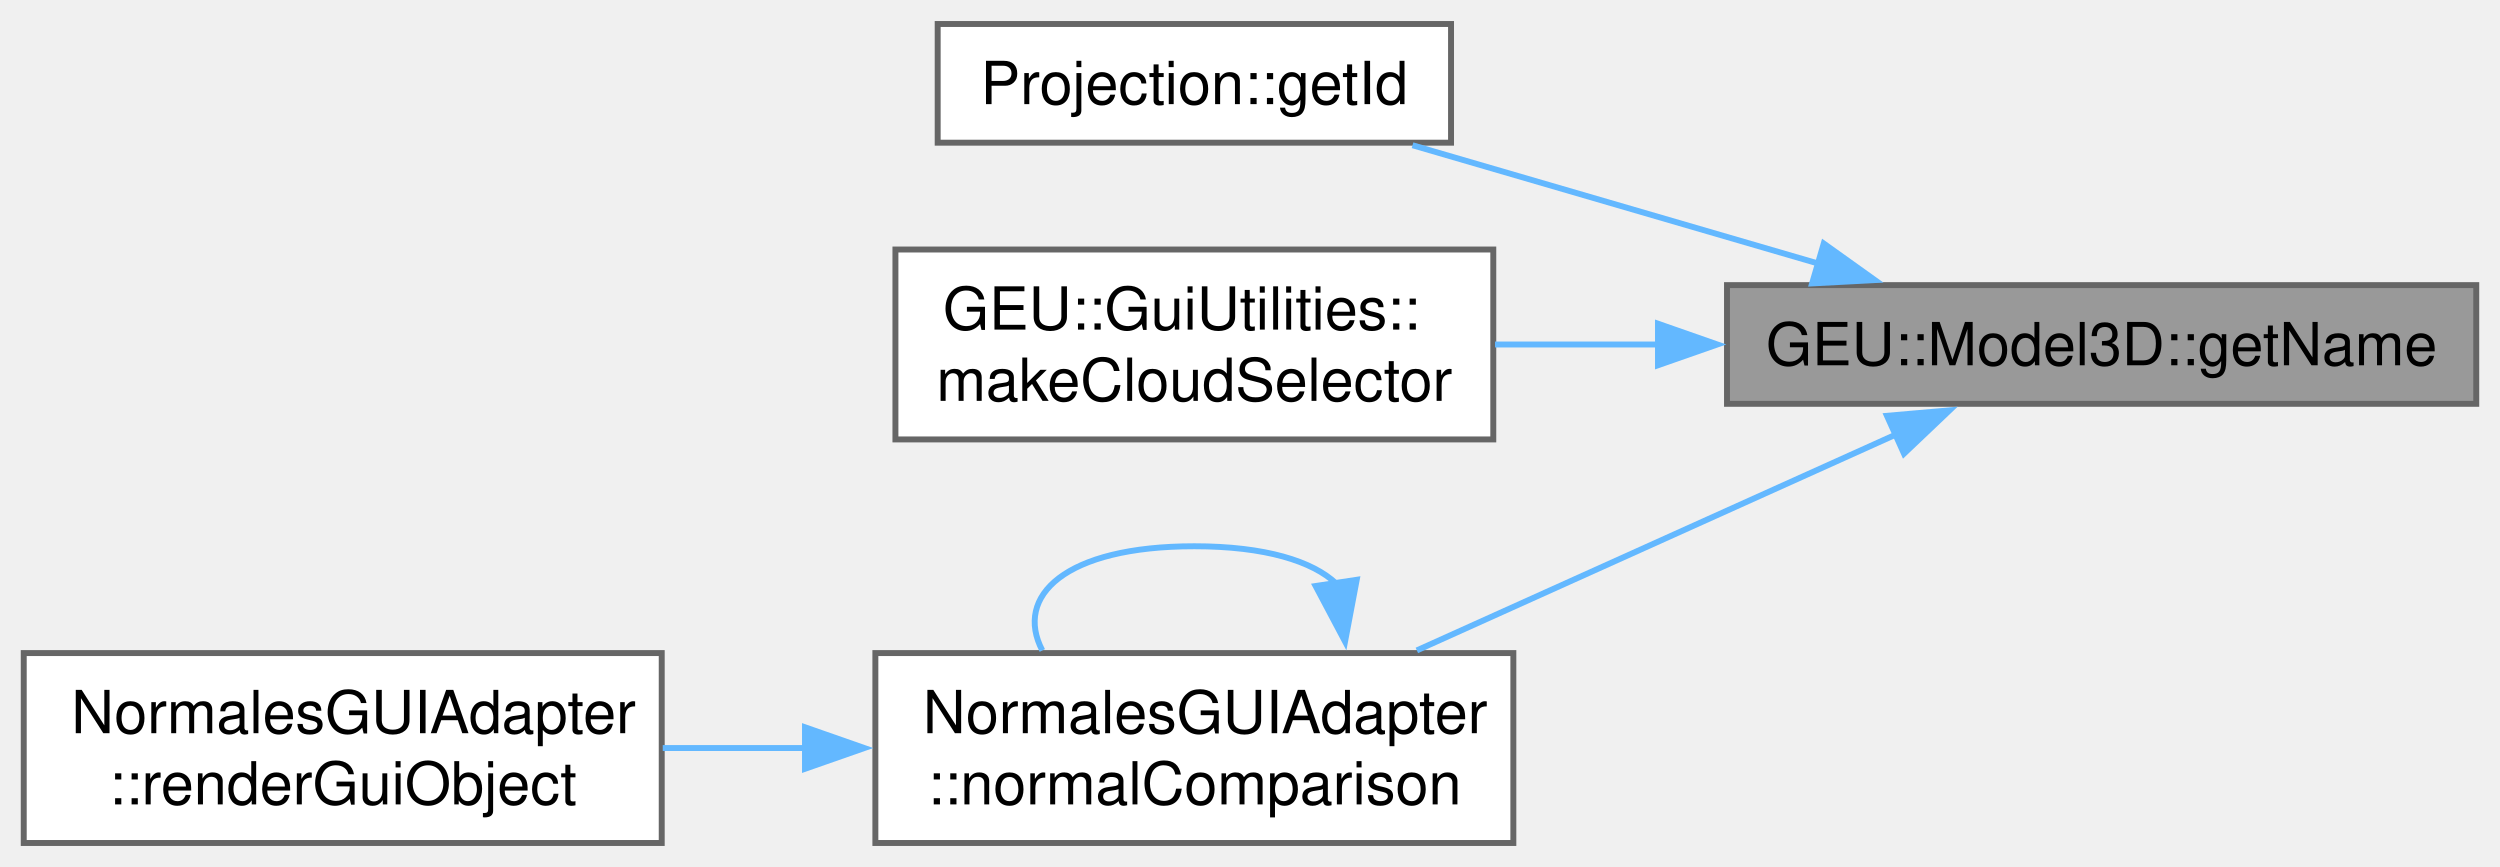
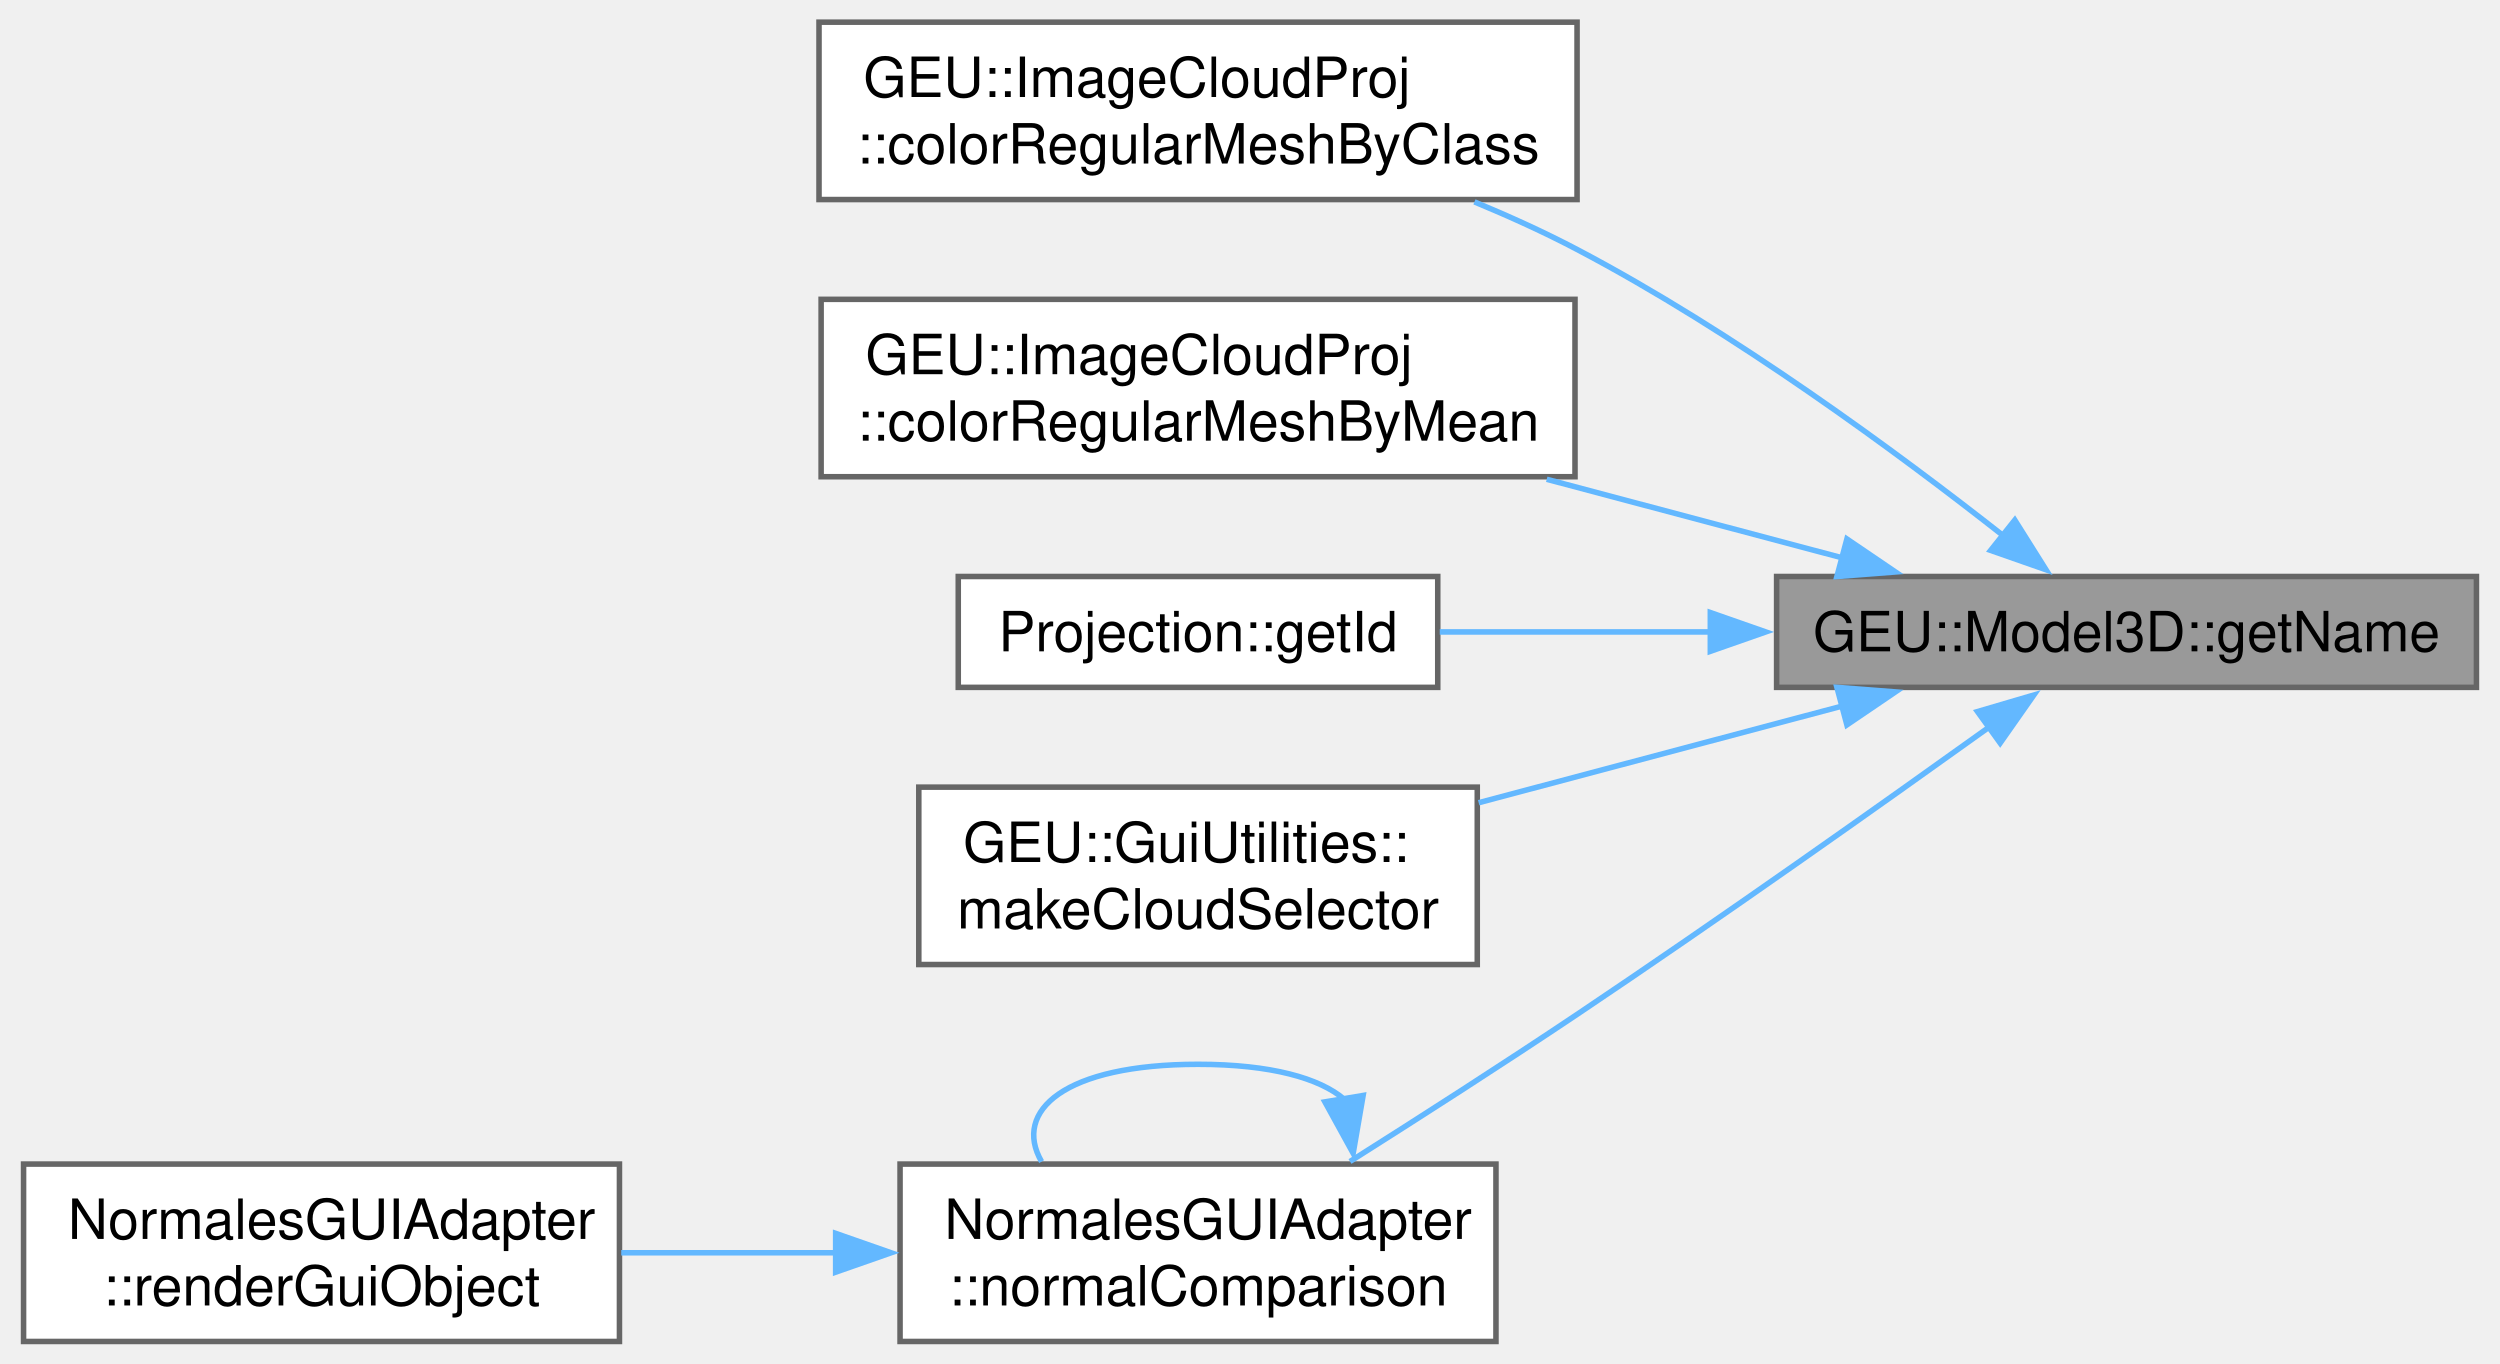
- <svg xmlns="http://www.w3.org/2000/svg" xmlns:xlink="http://www.w3.org/1999/xlink" width="421pt" height="146pt" viewBox="0.00 0.00 421.25 146.00">
-   <g id="graph0" class="graph" transform="scale(1 1) rotate(0) translate(4 142)">
+ <svg xmlns="http://www.w3.org/2000/svg" xmlns:xlink="http://www.w3.org/1999/xlink" width="451pt" height="246pt" viewBox="0.00 0.00 450.50 246.00">
+   <g id="graph0" class="graph" transform="scale(1 1) rotate(0) translate(4 242)">
    <g id="Node000001" class="node">
      <g id="a_Node000001">
        <a xlink:title=" ">
-           <polygon fill="#999999" stroke="#666666" points="413.25,-94 287,-94 287,-74 413.25,-74 413.25,-94" />
-           <text text-anchor="middle" x="350.12" y="-80.5" font-family="Helvetica,sans-Serif" font-size="10.00">GEU::Model3D::getName</text>
+           <polygon fill="#999999" stroke="#666666" points="442.5,-138 316.25,-138 316.25,-118 442.5,-118 442.5,-138" />
+           <text text-anchor="middle" x="379.38" y="-124.5" font-family="Helvetica,sans-Serif" font-size="10.00">GEU::Model3D::getName</text>
        </a>
      </g>
    </g>
    <g id="Node000002" class="node">
      <g id="a_Node000002">
-         <a xlink:href="../../db/db3/class_projection.html#a67d1978e8e05988f84b45075c63894a5" target="_top" xlink:title=" ">
-           <polygon fill="white" stroke="#666666" points="240.5,-138 154,-138 154,-118 240.5,-118 240.5,-138" />
-           <text text-anchor="middle" x="197.25" y="-124.5" font-family="Helvetica,sans-Serif" font-size="10.00">Projection::getId</text>
+         <a xlink:href="../../dc/d51/class_g_e_u_1_1_image_cloud_proj.html#aecd54797c6b0e0d2ee800d5b923b9645" target="_top" xlink:title=" ">
+           <polygon fill="white" stroke="#666666" points="280.25,-238 143.5,-238 143.5,-206 280.25,-206 280.25,-238" />
+           <text text-anchor="start" x="151.5" y="-224.5" font-family="Helvetica,sans-Serif" font-size="10.00">GEU::ImageCloudProj</text>
+           <text text-anchor="middle" x="211.88" y="-212.5" font-family="Helvetica,sans-Serif" font-size="10.00">::colorRegularMeshByClass</text>
        </a>
      </g>
    </g>
    <g id="edge1_Node000001_Node000002" class="edge">
      <g id="a_edge1_Node000001_Node000002">
        <a xlink:title=" ">
-           <path fill="none" stroke="#63b8ff" d="M302.56,-97.58C280.48,-104.02 254.51,-111.59 234.01,-117.57" />
-           <polygon fill="#63b8ff" stroke="#63b8ff" points="303.3,-101.01 311.92,-94.85 301.34,-94.29 303.3,-101.01" />
+           <path fill="none" stroke="#63b8ff" d="M357.25,-145.28C338.04,-160.38 308.48,-182.16 280.25,-197 274.4,-200.08 268.08,-202.95 261.74,-205.58" />
+           <polygon fill="#63b8ff" stroke="#63b8ff" points="359.22,-148.18 364.86,-139.21 354.86,-142.71 359.22,-148.18" />
        </a>
      </g>
    </g>
    <g id="Node000003" class="node">
      <g id="a_Node000003">
-         <a xlink:href="../../d3/dd7/namespace_g_e_u_1_1_gui_utilities.html#a55126fb89c2cd5e8675c2632a94fd92e" target="_top" xlink:title=" ">
-           <polygon fill="white" stroke="#666666" points="247.62,-100 146.88,-100 146.88,-68 247.62,-68 247.62,-100" />
-           <text text-anchor="start" x="154.88" y="-86.5" font-family="Helvetica,sans-Serif" font-size="10.00">GEU::GuiUtilities::</text>
-           <text text-anchor="middle" x="197.25" y="-74.5" font-family="Helvetica,sans-Serif" font-size="10.00">makeCloudSelector</text>
+         <a xlink:href="../../dc/d51/class_g_e_u_1_1_image_cloud_proj.html#a5b25ca28287f8c088a55152666fffacc" target="_top" xlink:title=" ">
+           <polygon fill="white" stroke="#666666" points="279.88,-188 143.88,-188 143.88,-156 279.88,-156 279.88,-188" />
+           <text text-anchor="start" x="151.88" y="-174.5" font-family="Helvetica,sans-Serif" font-size="10.00">GEU::ImageCloudProj</text>
+           <text text-anchor="middle" x="211.88" y="-162.5" font-family="Helvetica,sans-Serif" font-size="10.00">::colorRegularMeshByMean</text>
        </a>
      </g>
    </g>
    <g id="edge2_Node000001_Node000003" class="edge">
      <g id="a_edge2_Node000001_Node000003">
        <a xlink:title=" ">
-           <path fill="none" stroke="#63b8ff" d="M275.53,-84C266.17,-84 256.77,-84 247.91,-84" />
-           <polygon fill="#63b8ff" stroke="#63b8ff" points="275.37,-87.5 285.37,-84 275.37,-80.5 275.37,-87.5" />
+           <path fill="none" stroke="#63b8ff" d="M328.41,-141.28C311.53,-145.77 292.48,-150.84 274.78,-155.54" />
+           <polygon fill="#63b8ff" stroke="#63b8ff" points="328.93,-144.77 337.69,-138.82 327.13,-138 328.93,-144.77" />
        </a>
      </g>
    </g>
    <g id="Node000004" class="node">
      <g id="a_Node000004">
-         <a xlink:href="../../d4/d3f/class_normales_g_u_i_adapter.html#a5f2b290d502274f01fc3e9bdadfca50e" target="_top" xlink:title=" ">
-           <polygon fill="white" stroke="#666666" points="251,-32 143.5,-32 143.5,0 251,0 251,-32" />
-           <text text-anchor="start" x="151.5" y="-18.5" font-family="Helvetica,sans-Serif" font-size="10.00">NormalesGUIAdapter</text>
-           <text text-anchor="middle" x="197.25" y="-6.5" font-family="Helvetica,sans-Serif" font-size="10.00">::normalComparison</text>
+         <a xlink:href="../../db/db3/class_projection.html#a67d1978e8e05988f84b45075c63894a5" target="_top" xlink:title=" ">
+           <polygon fill="white" stroke="#666666" points="255.12,-138 168.62,-138 168.62,-118 255.12,-118 255.12,-138" />
+           <text text-anchor="middle" x="211.88" y="-124.5" font-family="Helvetica,sans-Serif" font-size="10.00">Projection::getId</text>
        </a>
      </g>
    </g>
    <g id="edge3_Node000001_Node000004" class="edge">
      <g id="a_edge3_Node000001_Node000004">
        <a xlink:title=" ">
-           <path fill="none" stroke="#63b8ff" d="M315.51,-68.85C291.54,-58.05 259.34,-43.53 234.74,-32.45" />
-           <polygon fill="#63b8ff" stroke="#63b8ff" points="313.95,-71.98 324.5,-72.9 316.82,-65.6 313.95,-71.98" />
-         </a>
-       </g>
-     </g>
-     <g id="edge4_Node000004_Node000004" class="edge">
-       <g id="a_edge4_Node000004_Node000004">
-         <a xlink:title=" ">
-           <path fill="none" stroke="#63b8ff" d="M221.16,-43.71C217.18,-47.48 209.21,-50 197.25,-50 175.39,-50 166.85,-41.58 171.63,-32.44" />
-           <polygon fill="#63b8ff" stroke="#63b8ff" points="224.61,-44.35 222.64,-33.94 217.68,-43.3 224.61,-44.35" />
+           <path fill="none" stroke="#63b8ff" d="M304.33,-128C287.6,-128 270.39,-128 255.48,-128" />
+           <polygon fill="#63b8ff" stroke="#63b8ff" points="304.29,-131.5 314.29,-128 304.29,-124.5 304.29,-131.5" />
        </a>
      </g>
    </g>
    <g id="Node000005" class="node">
      <g id="a_Node000005">
+         <a xlink:href="../../d3/dd7/namespace_g_e_u_1_1_gui_utilities.html#a55126fb89c2cd5e8675c2632a94fd92e" target="_top" xlink:title=" ">
+           <polygon fill="white" stroke="#666666" points="262.25,-100 161.5,-100 161.5,-68 262.25,-68 262.25,-100" />
+           <text text-anchor="start" x="169.5" y="-86.5" font-family="Helvetica,sans-Serif" font-size="10.00">GEU::GuiUtilities::</text>
+           <text text-anchor="middle" x="211.88" y="-74.5" font-family="Helvetica,sans-Serif" font-size="10.00">makeCloudSelector</text>
+         </a>
+       </g>
+     </g>
+     <g id="edge4_Node000001_Node000005" class="edge">
+       <g id="a_edge4_Node000001_Node000005">
+         <a xlink:title=" ">
+           <path fill="none" stroke="#63b8ff" d="M328.27,-114.68C307.43,-109.14 283.3,-102.72 262.5,-97.19" />
+           <polygon fill="#63b8ff" stroke="#63b8ff" points="327.13,-118 337.69,-117.18 328.93,-111.23 327.13,-118" />
+         </a>
+       </g>
+     </g>
+     <g id="Node000006" class="node">
+       <g id="a_Node000006">
+         <a xlink:href="../../d4/d3f/class_normales_g_u_i_adapter.html#a5f2b290d502274f01fc3e9bdadfca50e" target="_top" xlink:title=" ">
+           <polygon fill="white" stroke="#666666" points="265.62,-32 158.12,-32 158.12,0 265.62,0 265.62,-32" />
+           <text text-anchor="start" x="166.12" y="-18.5" font-family="Helvetica,sans-Serif" font-size="10.00">NormalesGUIAdapter</text>
+           <text text-anchor="middle" x="211.88" y="-6.5" font-family="Helvetica,sans-Serif" font-size="10.00">::normalComparison</text>
+         </a>
+       </g>
+     </g>
+     <g id="edge5_Node000001_Node000006" class="edge">
+       <g id="a_edge5_Node000001_Node000006">
+         <a xlink:title=" ">
+           <path fill="none" stroke="#63b8ff" d="M354.73,-110.93C334.98,-96.78 306,-76.26 280.25,-59 266.88,-50.04 251.79,-40.37 239.29,-32.47" />
+           <polygon fill="#63b8ff" stroke="#63b8ff" points="352.49,-113.63 362.66,-116.62 356.58,-107.95 352.49,-113.63" />
+         </a>
+       </g>
+     </g>
+     <g id="edge6_Node000006_Node000006" class="edge">
+       <g id="a_edge6_Node000006_Node000006">
+         <a xlink:title=" ">
+           <path fill="none" stroke="#63b8ff" d="M238.23,-43.71C233.83,-47.48 225.05,-50 211.88,-50 187.79,-50 178.38,-41.58 183.65,-32.44" />
+           <polygon fill="#63b8ff" stroke="#63b8ff" points="241.66,-44.38 239.86,-33.94 234.76,-43.22 241.66,-44.38" />
+         </a>
+       </g>
+     </g>
+     <g id="Node000007" class="node">
+       <g id="a_Node000007">
        <a xlink:href="../../d4/d3f/class_normales_g_u_i_adapter.html#ad27c678722407ed6f3d2bb41ccc2b640" target="_top" xlink:title="Custom module GUI window contents.">
          <polygon fill="white" stroke="#666666" points="107.5,-32 0,-32 0,0 107.5,0 107.5,-32" />
          <text text-anchor="start" x="8" y="-18.5" font-family="Helvetica,sans-Serif" font-size="10.00">NormalesGUIAdapter</text>
          <text text-anchor="middle" x="53.75" y="-6.5" font-family="Helvetica,sans-Serif" font-size="10.00">::renderGuiObject</text>
        </a>
      </g>
    </g>
-     <g id="edge5_Node000004_Node000005" class="edge">
-       <g id="a_edge5_Node000004_Node000005">
+     <g id="edge7_Node000006_Node000007" class="edge">
+       <g id="a_edge7_Node000006_Node000007">
        <a xlink:title=" ">
-           <path fill="none" stroke="#63b8ff" d="M131.84,-16C123.75,-16 115.55,-16 107.67,-16" />
-           <polygon fill="#63b8ff" stroke="#63b8ff" points="131.64,-19.5 141.64,-16 131.64,-12.5 131.64,-19.5" />
+           <path fill="none" stroke="#63b8ff" d="M146.8,-16C133.84,-16 120.35,-16 107.82,-16" />
+           <polygon fill="#63b8ff" stroke="#63b8ff" points="146.5,-19.5 156.5,-16 146.5,-12.5 146.5,-19.5" />
        </a>
      </g>
    </g>
  </g>
</svg>
